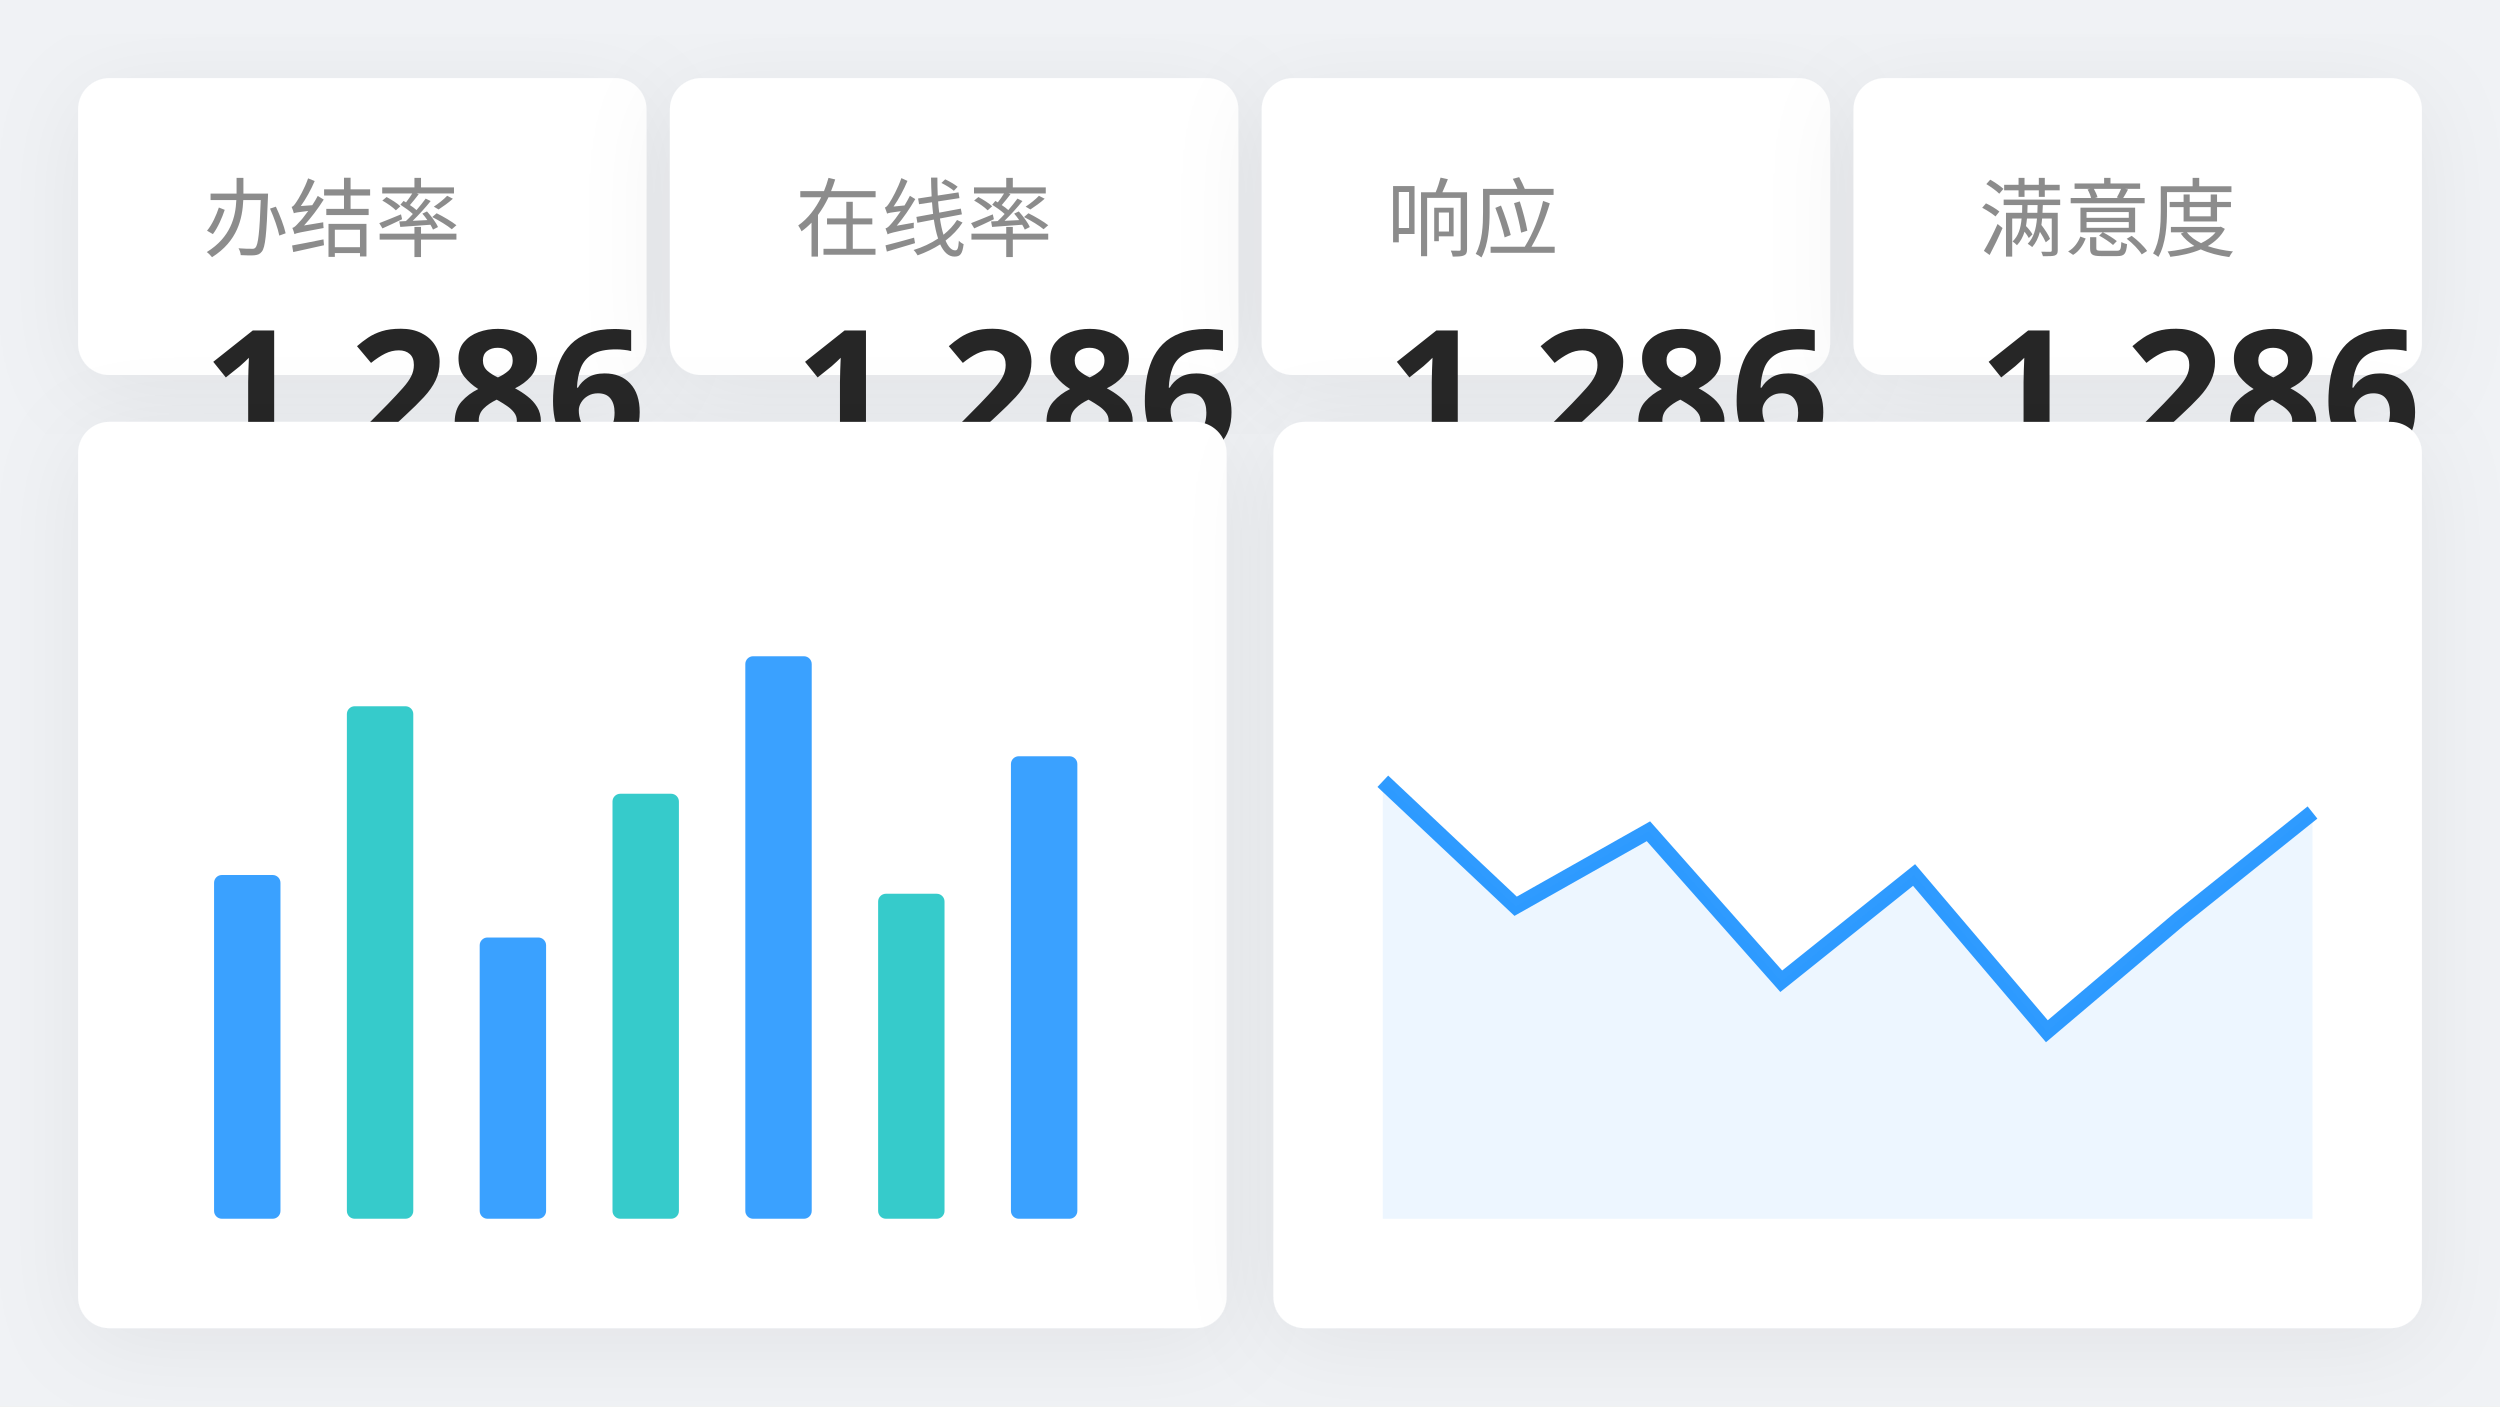
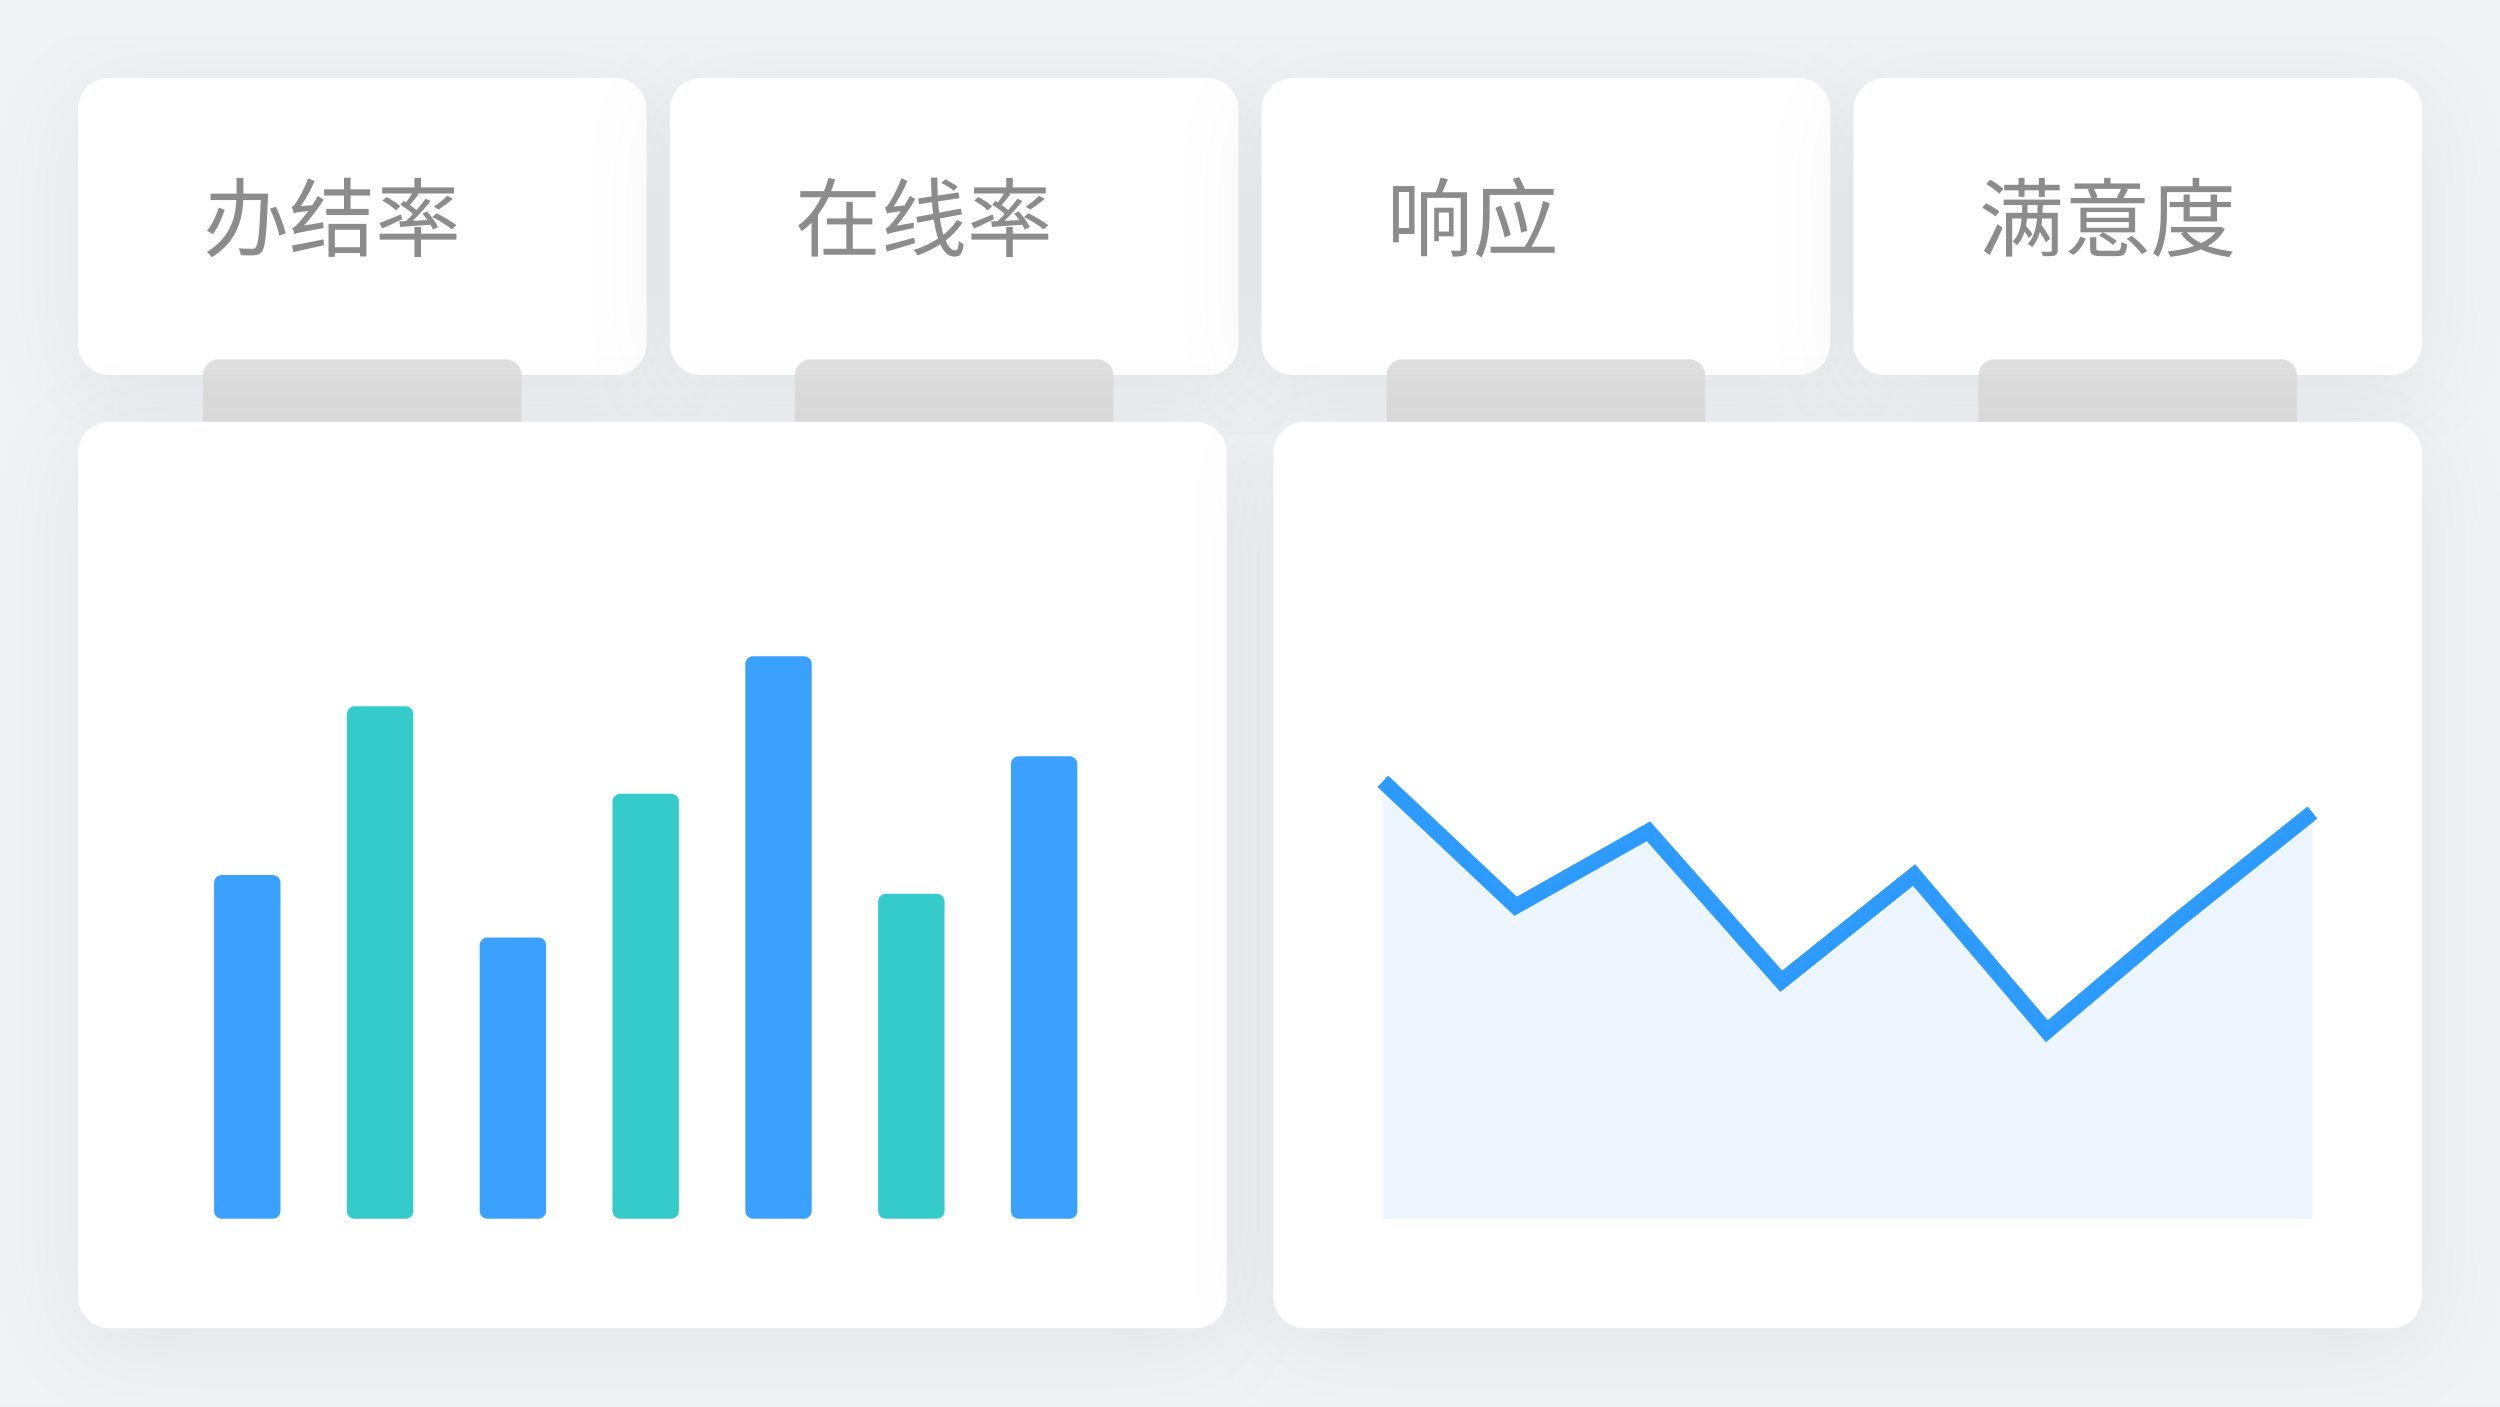
<svg xmlns="http://www.w3.org/2000/svg" width="320" height="180" viewBox="0 0 320 180" preserveAspectRatio="xMidYMid slice">
  <defs>
    <filter id="sh" x="-20%" y="-20%" width="140%" height="140%">
      <feDropShadow dx="0" dy="2" stdDeviation="6" flood-color="#000000" flood-opacity="0.06" />
    </filter>
  </defs>
  <rect width="320" height="180" fill="#f0f2f5" />
  <rect width="320" height="180" fill="url(#g)" opacity="0" />
  <defs>
    <radialGradient id="g" cx="50%" cy="0%" r="60%">
      <stop stop-color="#1890ff" stop-opacity="0.08" />
      <stop offset="1" stop-opacity="0" />
    </radialGradient>
  </defs>
  <rect x="10" y="10" width="72.75" height="38" rx="4" fill="#ffffff" filter="url(#sh)" />
  <text x="26" y="32" font-family="system-ui,sans-serif" font-size="11" fill="#8c8c8c">办结率</text>
-   <text x="26" y="58" font-family="system-ui,sans-serif" font-size="22" font-weight="600" fill="#262626">1,286</text>
+   <rect x="26" y="46" width="40.75" height="12" rx="2" fill="#d9d9d9" opacity="0.85" />
  <rect x="26" y="66" width="36" height="3" rx="1.5" fill="#1890ff" opacity="0.8" />
  <rect x="85.75" y="10" width="72.75" height="38" rx="4" fill="#ffffff" filter="url(#sh)" />
  <text x="101.75" y="32" font-family="system-ui,sans-serif" font-size="11" fill="#8c8c8c">在线率</text>
-   <text x="101.75" y="58" font-family="system-ui,sans-serif" font-size="22" font-weight="600" fill="#262626">1,286</text>
+   <rect x="101.75" y="46" width="40.75" height="12" rx="2" fill="#d9d9d9" opacity="0.85" />
  <rect x="101.75" y="66" width="36" height="3" rx="1.5" fill="#1890ff" opacity="0.8" />
  <rect x="161.5" y="10" width="72.75" height="38" rx="4" fill="#ffffff" filter="url(#sh)" />
  <text x="177.5" y="32" font-family="system-ui,sans-serif" font-size="11" fill="#8c8c8c">响应</text>
-   <text x="177.5" y="58" font-family="system-ui,sans-serif" font-size="22" font-weight="600" fill="#262626">1,286</text>
+   <rect x="177.5" y="46" width="40.75" height="12" rx="2" fill="#d9d9d9" opacity="0.85" />
  <rect x="177.5" y="66" width="36" height="3" rx="1.5" fill="#1890ff" opacity="0.8" />
  <rect x="237.25" y="10" width="72.75" height="38" rx="4" fill="#ffffff" filter="url(#sh)" />
  <text x="253.25" y="32" font-family="system-ui,sans-serif" font-size="11" fill="#8c8c8c">满意度</text>
-   <text x="253.25" y="58" font-family="system-ui,sans-serif" font-size="22" font-weight="600" fill="#262626">1,286</text>
+   <rect x="253.25" y="46" width="40.75" height="12" rx="2" fill="#d9d9d9" opacity="0.85" />
  <rect x="253.25" y="66" width="36" height="3" rx="1.5" fill="#1890ff" opacity="0.8" />
  <rect x="10" y="54" width="147" height="116" rx="4" fill="#ffffff" filter="url(#sh)" />
  <rect x="27.4" y="112" width="8.5" height="44" rx="1" fill="#1890ff" opacity="0.85" />
  <rect x="44.4" y="90.4" width="8.5" height="65.6" rx="1" fill="#13c2c2" opacity="0.85" />
  <rect x="61.4" y="120" width="8.5" height="36" rx="1" fill="#1890ff" opacity="0.85" />
  <rect x="78.4" y="101.6" width="8.5" height="54.4" rx="1" fill="#13c2c2" opacity="0.85" />
  <rect x="95.4" y="84" width="8.5" height="72" rx="1" fill="#1890ff" opacity="0.85" />
  <rect x="112.4" y="114.4" width="8.5" height="41.6" rx="1" fill="#13c2c2" opacity="0.85" />
  <rect x="129.4" y="96.8" width="8.5" height="59.2" rx="1" fill="#1890ff" opacity="0.85" />
  <rect x="163" y="54" width="147" height="116" rx="4" fill="#ffffff" filter="url(#sh)" />
  <path d="M177 100 L194 116 L211 106.4 L228 125.6 L245 112 L262 132 L279 117.6 L296 104" fill="none" stroke="#1890ff" stroke-width="2" opacity="0.9" />
  <path d="M177 100 L194 116 L211 106.4 L228 125.6 L245 112 L262 132 L279 117.6 L296 104 L296 156 L177 156 Z" fill="#1890ff" opacity="0.08" />
</svg>
